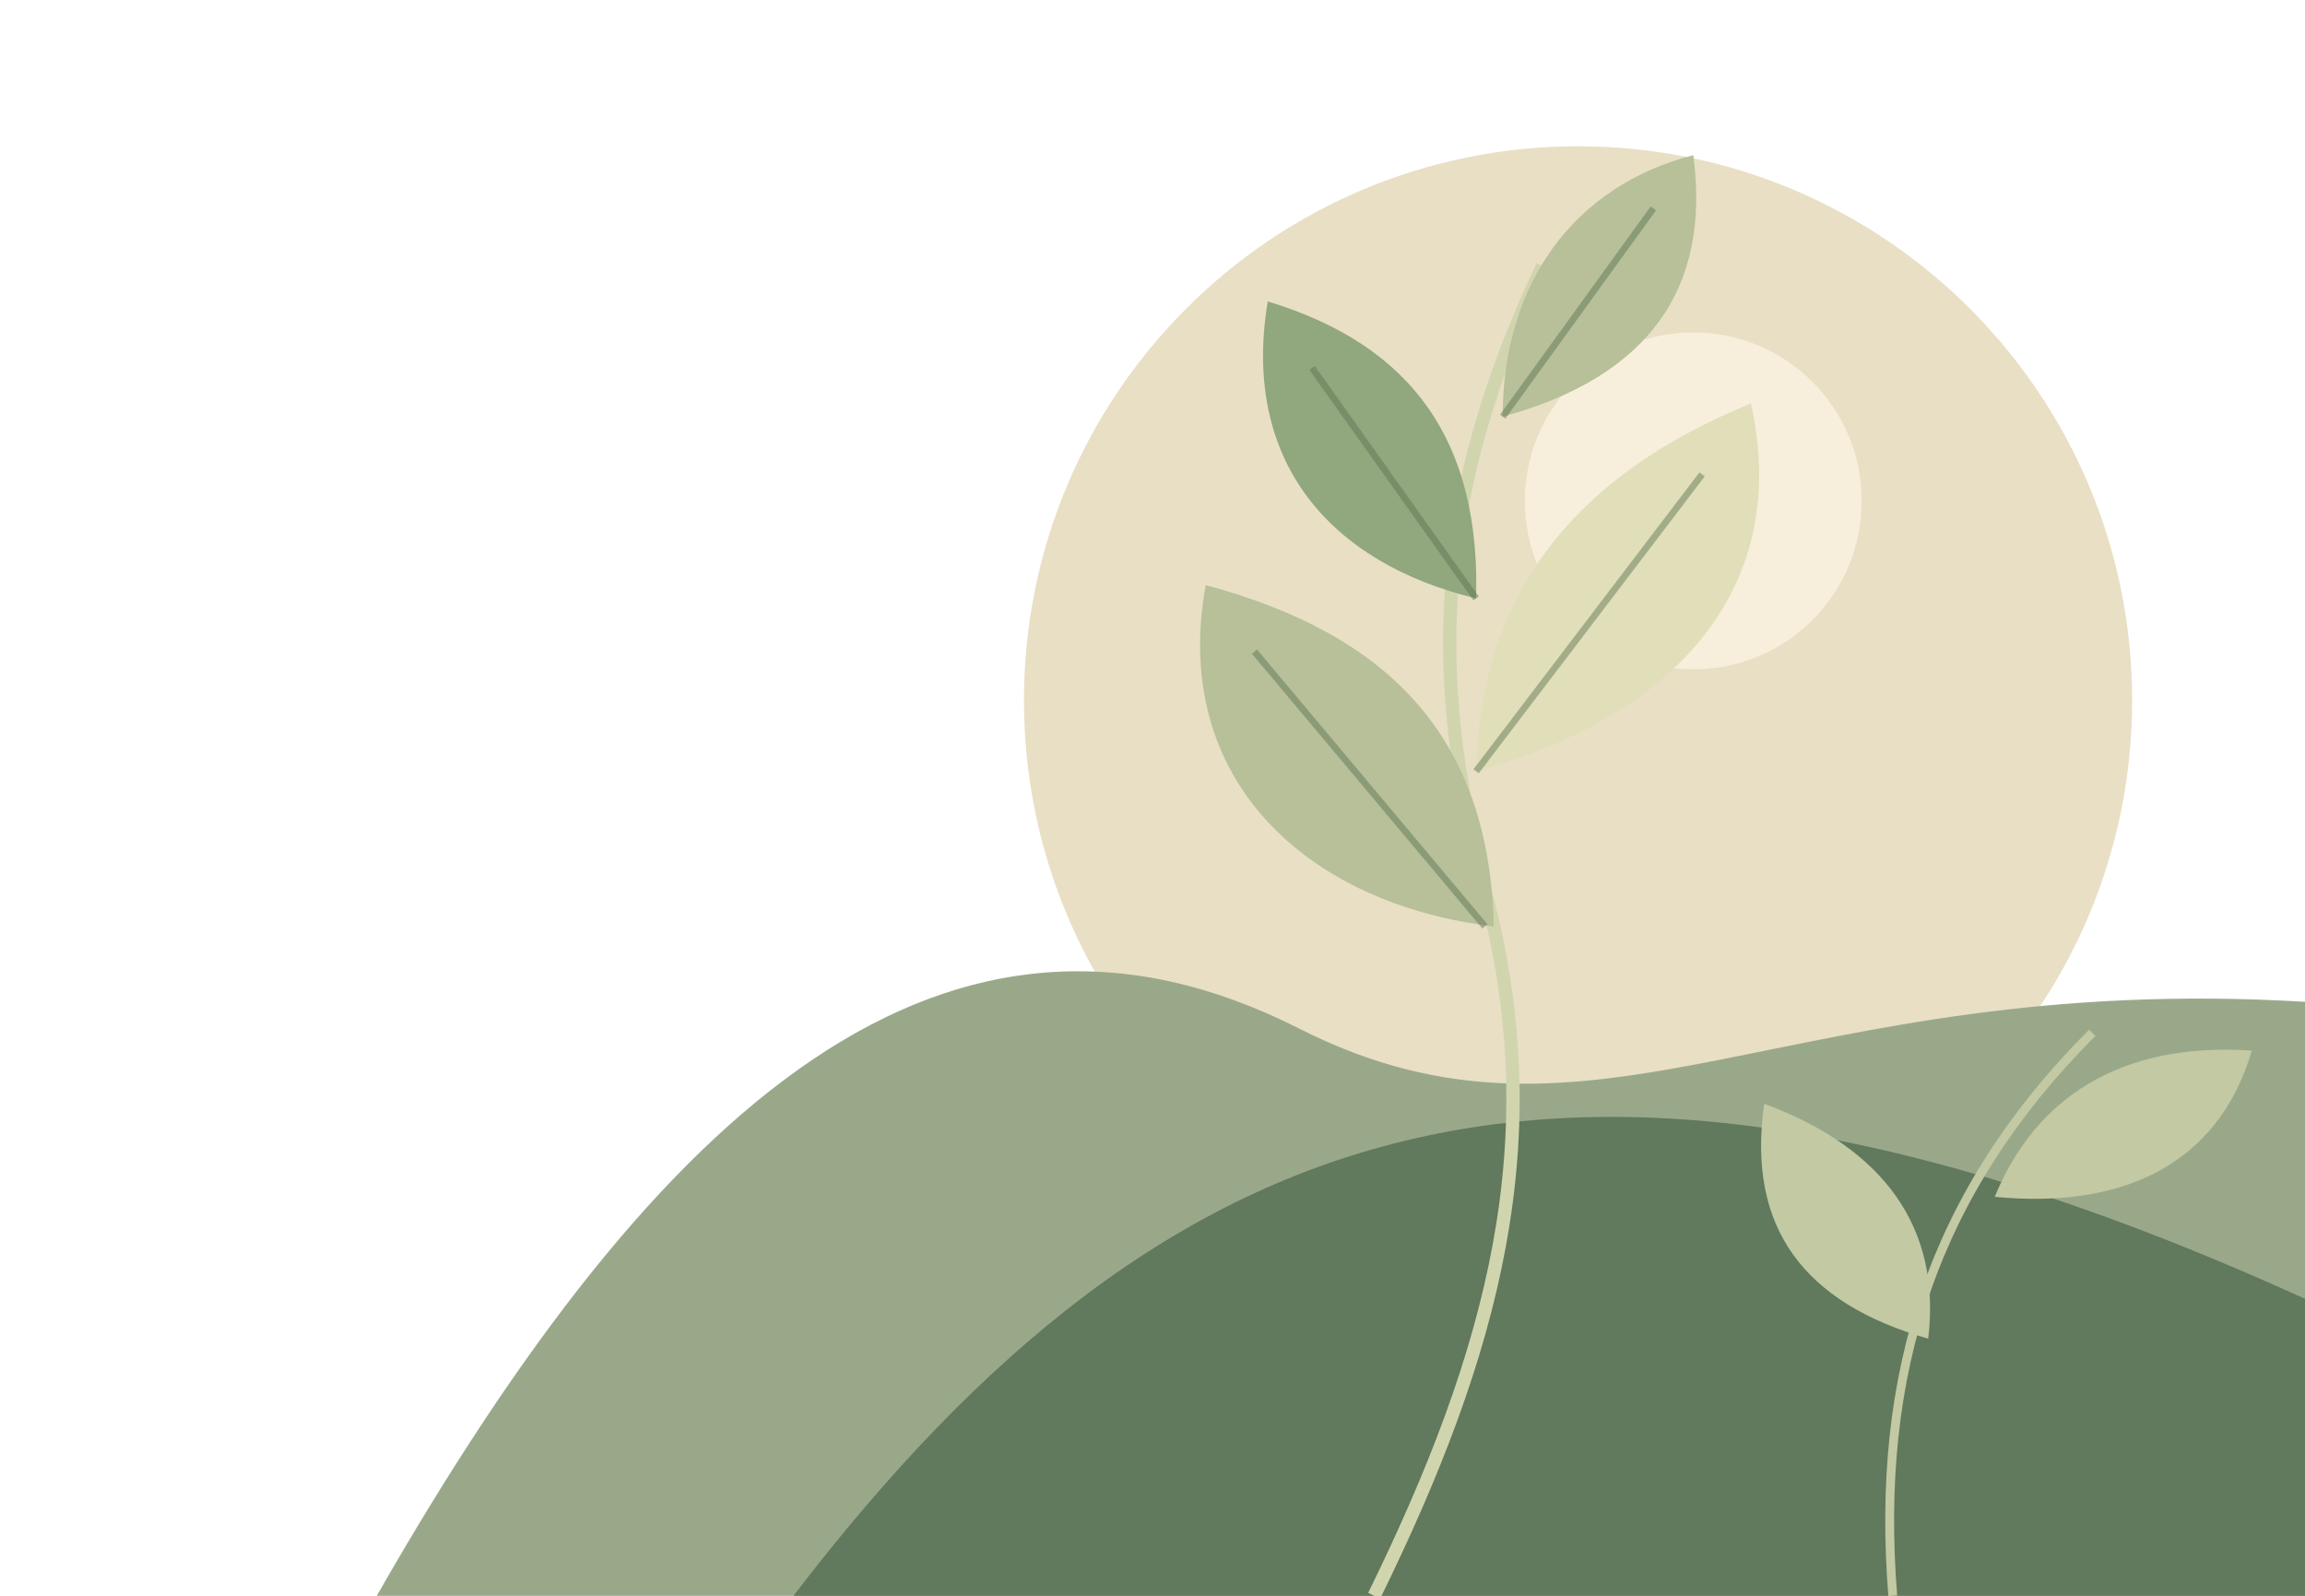
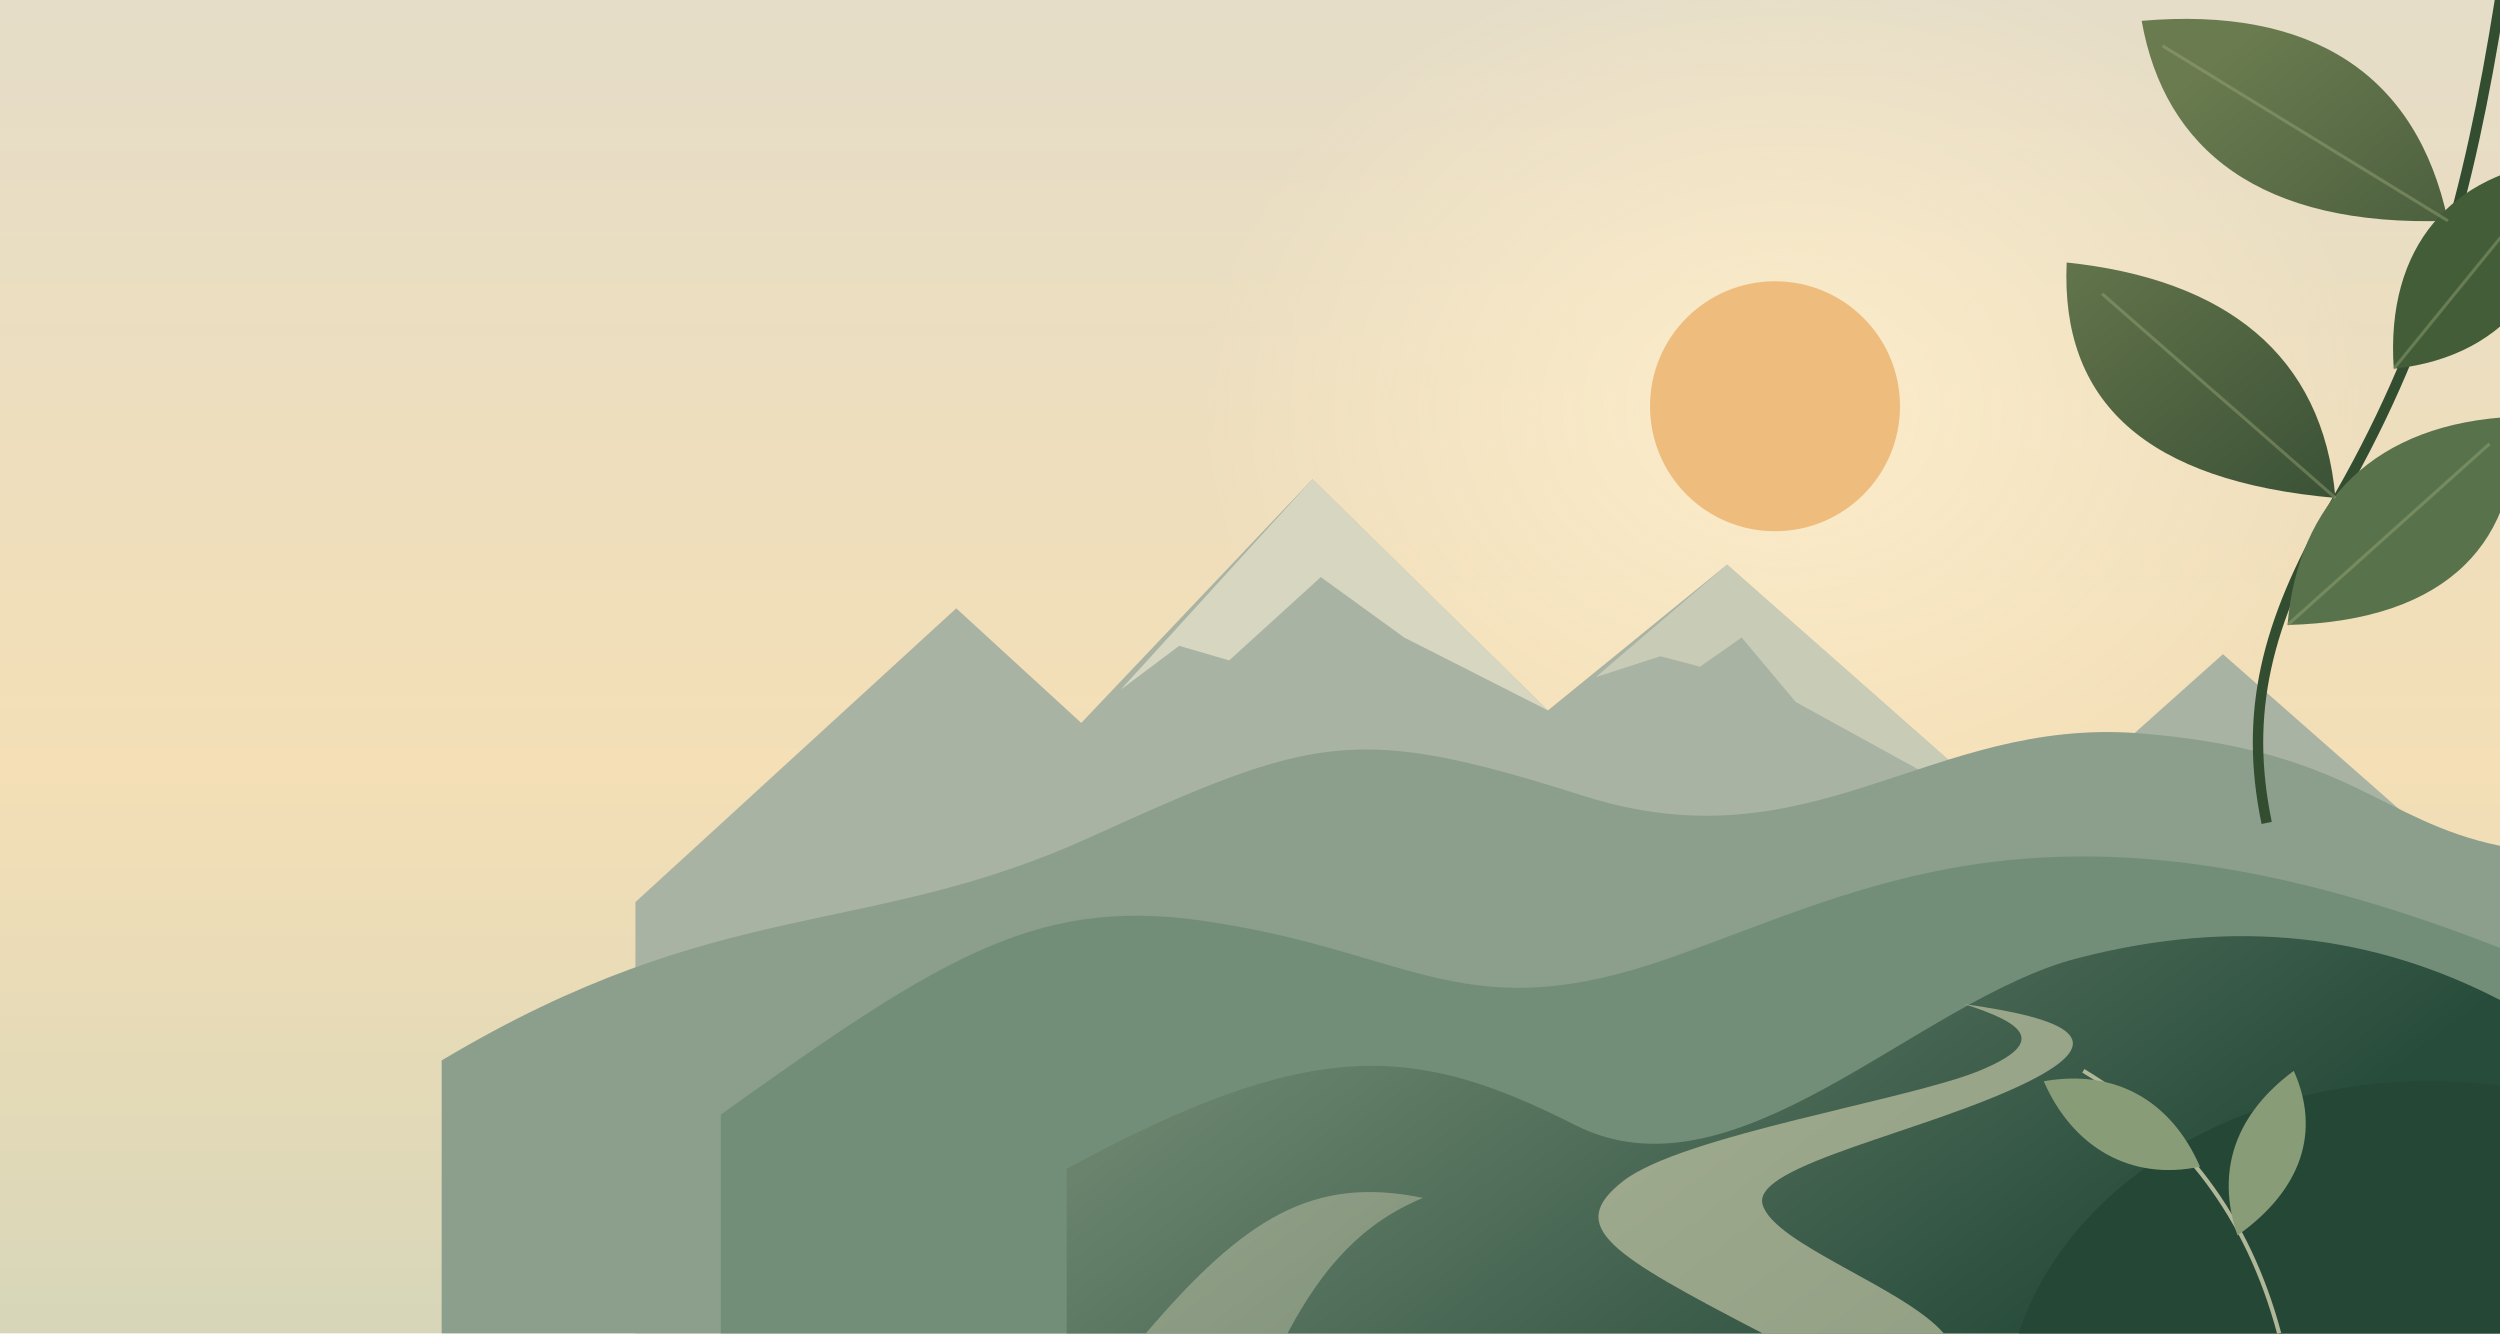
- <svg xmlns="http://www.w3.org/2000/svg" width="520" height="360" viewBox="0 0 520 360" fill="none">
-   <circle cx="356" cy="158" r="125" fill="#e8dfc5" />
-   <circle cx="382" cy="113" r="38" fill="#f7efdc" />
-   <path d="M85 360c64-112 129-168 208-128 67 34 110-13 227-6v134H85Z" fill="#9aa88a" />
-   <path d="M179 360c85-111 176-142 341-67v67H179Z" fill="#61795d" />
-   <path d="M310 360c27-55 40-103 25-159-13-50-11-90 13-141" stroke="#d1d5ae" stroke-width="3" />
-   <path d="M337 209c-42-5-73-33-65-77 41 11 64 34 65 77Z" fill="#b7c099" />
-   <path d="M333 174c47-13 71-43 62-83-39 16-61 42-62 83Z" fill="#e1dfb9" />
-   <path d="M333 135c-33-8-53-31-47-67 33 10 48 32 47 67Z" fill="#91a77d" />
-   <path d="M339 94c33-9 47-29 43-59-27 7-43 29-43 59Z" fill="#b7c099" />
-   <path d="M335 209 283 147m50 27 51-67m-51 28-37-52m43 11 34-47" stroke="#58704f" stroke-opacity=".45" stroke-width="1.5" />
-   <path d="M427 360c-4-50 9-91 45-127" stroke="#c2c9a3" stroke-width="2" />
-   <path d="M435 302c-28-8-41-25-37-53 27 10 40 28 37 53Zm15-32c31 3 51-9 58-33-30-2-49 11-58 33Z" fill="#c2c9a3" />
+ <svg xmlns="http://www.w3.org/2000/svg" width="1200" height="640" viewBox="0 0 1200 640" fill="none">
+   <defs>
+     <linearGradient id="sky" x1="700" y1="0" x2="700" y2="640" gradientUnits="userSpaceOnUse">
+       <stop stop-color="#e5ddc8" />
+       <stop offset=".58" stop-color="#f4dfb6" />
+       <stop offset="1" stop-color="#d7d6b9" />
+     </linearGradient>
+     <radialGradient id="light" cx="0" cy="0" r="1" gradientTransform="translate(855 196) rotate(90) scale(223 280)" gradientUnits="userSpaceOnUse">
+       <stop stop-color="#ffefcc" stop-opacity=".85" />
+       <stop offset="1" stop-color="#ffefcc" stop-opacity="0" />
+     </radialGradient>
+     <linearGradient id="valley" x1="780" y1="370" x2="980" y2="640" gradientUnits="userSpaceOnUse">
+       <stop stop-color="#69836d" />
+       <stop offset="1" stop-color="#284c3b" />
+     </linearGradient>
+     <linearGradient id="leaf" x1="1010" y1="70" x2="1190" y2="300" gradientUnits="userSpaceOnUse">
+       <stop stop-color="#6a7b4f" />
+       <stop offset="1" stop-color="#263f2b" />
+     </linearGradient>
+   </defs>
+   <path fill="url(#sky)" d="M0 0h1200v640H0z" />
+   <path fill="url(#light)" d="M0 0h1200v640H0z" />
+   <circle cx="852" cy="195" r="60" fill="#eebd7e" />
+   <path d="m305 433 154-141 60 55 111-117 113 111 86-70 144 127 94-84 133 117v209H305Z" fill="#a9b3a3" />
+   <path d="m538 331 92-101 113 111-69-35-40-29-44 40-24-7-28 21Z" fill="#e5e1ca" fill-opacity=".75" />
+   <path d="m766 325 63-54 144 127-111-61-26-31-20 14-19-5-31 10Z" fill="#dcdcc4" fill-opacity=".6" />
+   <path d="M212 509c134-80 203-58 311-107s127-55 237-20 166-38 267-30 115 42 173 54v234H212Z" fill="#8b9f8c" />
+   <path d="M346 535c109-78 154-106 238-92 95 15 120 51 217 17s187-88 399-5v185H346Z" fill="#728e79" />
+   <path d="M512 561c118-64 167-60 244-21s164-60 241-80 143-11 203 20v160H512Z" fill="url(#valley)" />
+   <path d="M846 640c-73-38-95-51-67-73s137-39 171-53 21-23-7-32c50 7 71 17 31 37-48 24-133 40-128 59s68 40 87 62h-87Z" fill="#c3c6a6" fill-opacity=".68" />
+   <path d="M1200 521c-115-14-207 45-231 119h231V521Z" fill="#254735" />
+   <path d="M1200 0c-15 94-34 165-81 245-31 54-42 97-31 150" stroke="#334d31" stroke-width="5" />
+   <path d="M1175 106c-90 3-136-34-147-96 81-7 132 25 147 96Z" fill="url(#leaf)" />
+   <path d="M1149 177c57-6 84-48 80-100-52 6-84 41-80 100Z" fill="#425d38" />
+   <path d="M1121 239c-91-8-132-46-129-113 76 8 123 44 129 113Z" fill="url(#leaf)" />
+   <path d="M1098 300c78-2 112-41 109-100-67 3-104 41-109 100Z" fill="#58734b" />
+   <path d="m1038 22 137 84m-166 35 112 98m-23 61 97-87m-46-36 70-86" stroke="#a4ad7e" stroke-opacity=".4" stroke-width="1.5" />
+   <path d="M1094 640c-15-56-46-97-94-126" stroke="#b1b899" stroke-width="2" />
+   <path d="M1056 560c-33 7-61-9-75-41 34-6 61 9 75 41Zm18 33c31-22 40-50 27-79-27 20-38 47-27 79Z" fill="#899c78" />
+   <path d="M550 640c47-55 80-76 133-65-29 12-48 33-65 65H550Z" fill="#d8d5b6" fill-opacity=".4" />
</svg>
